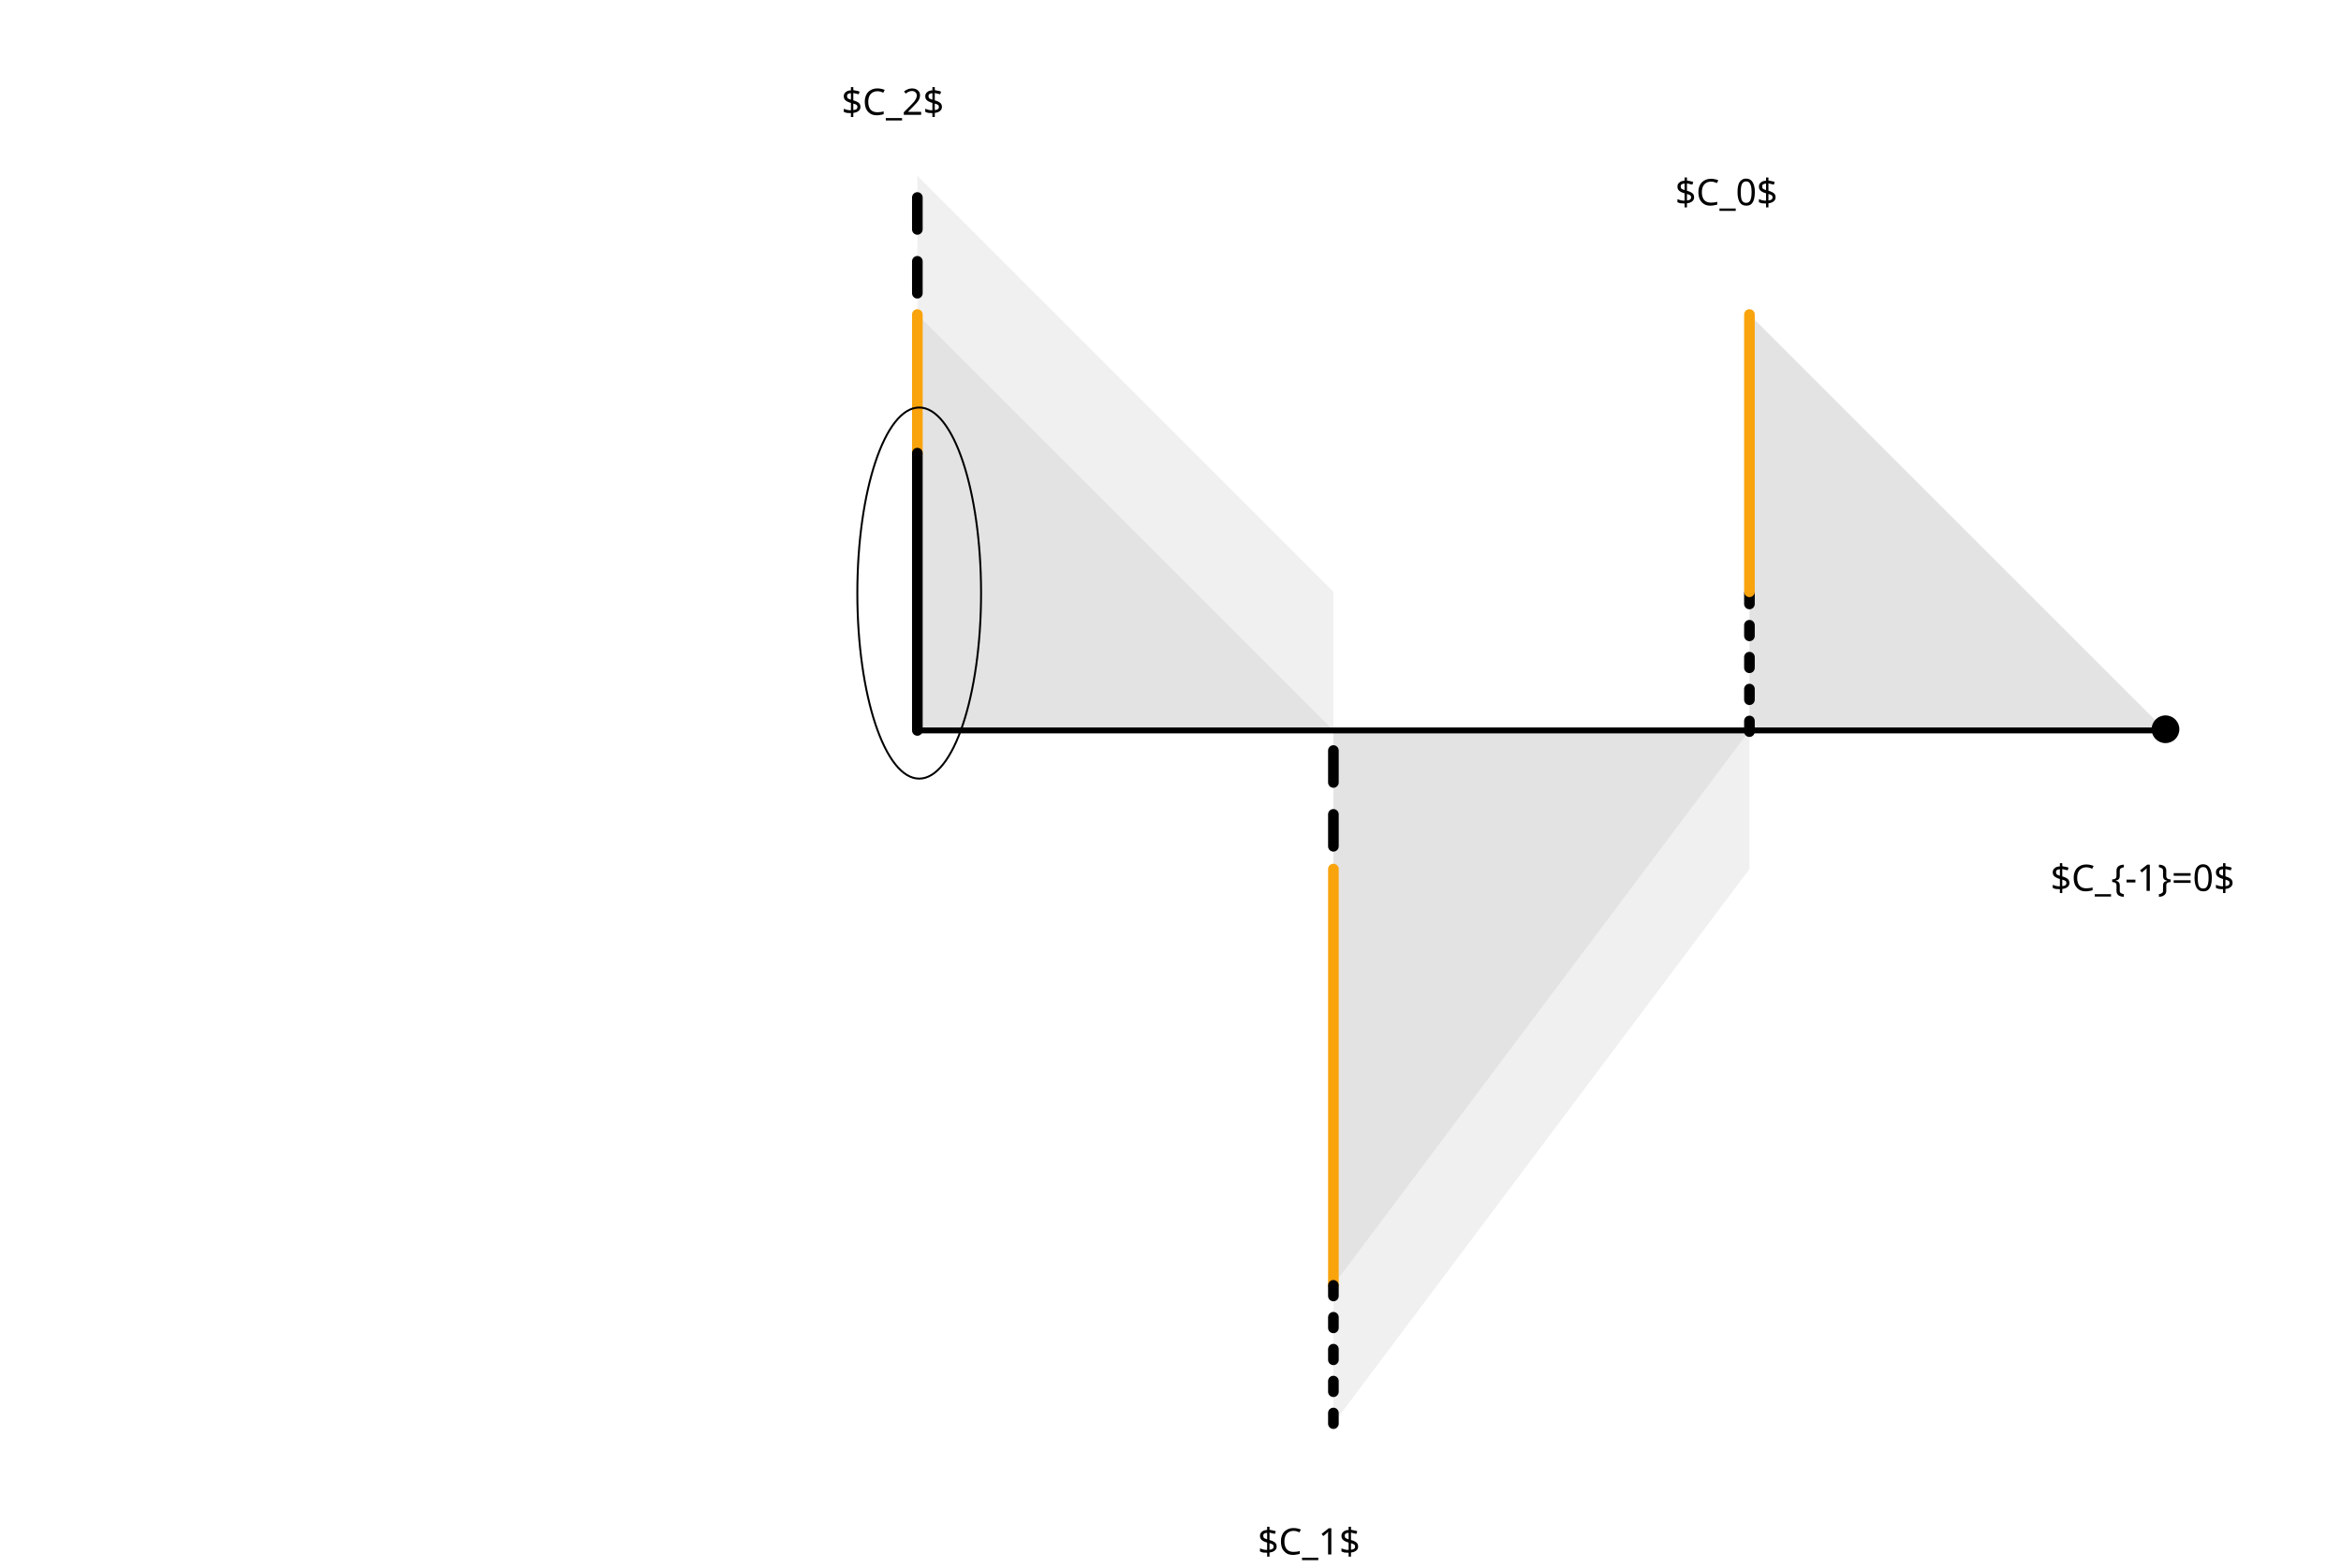
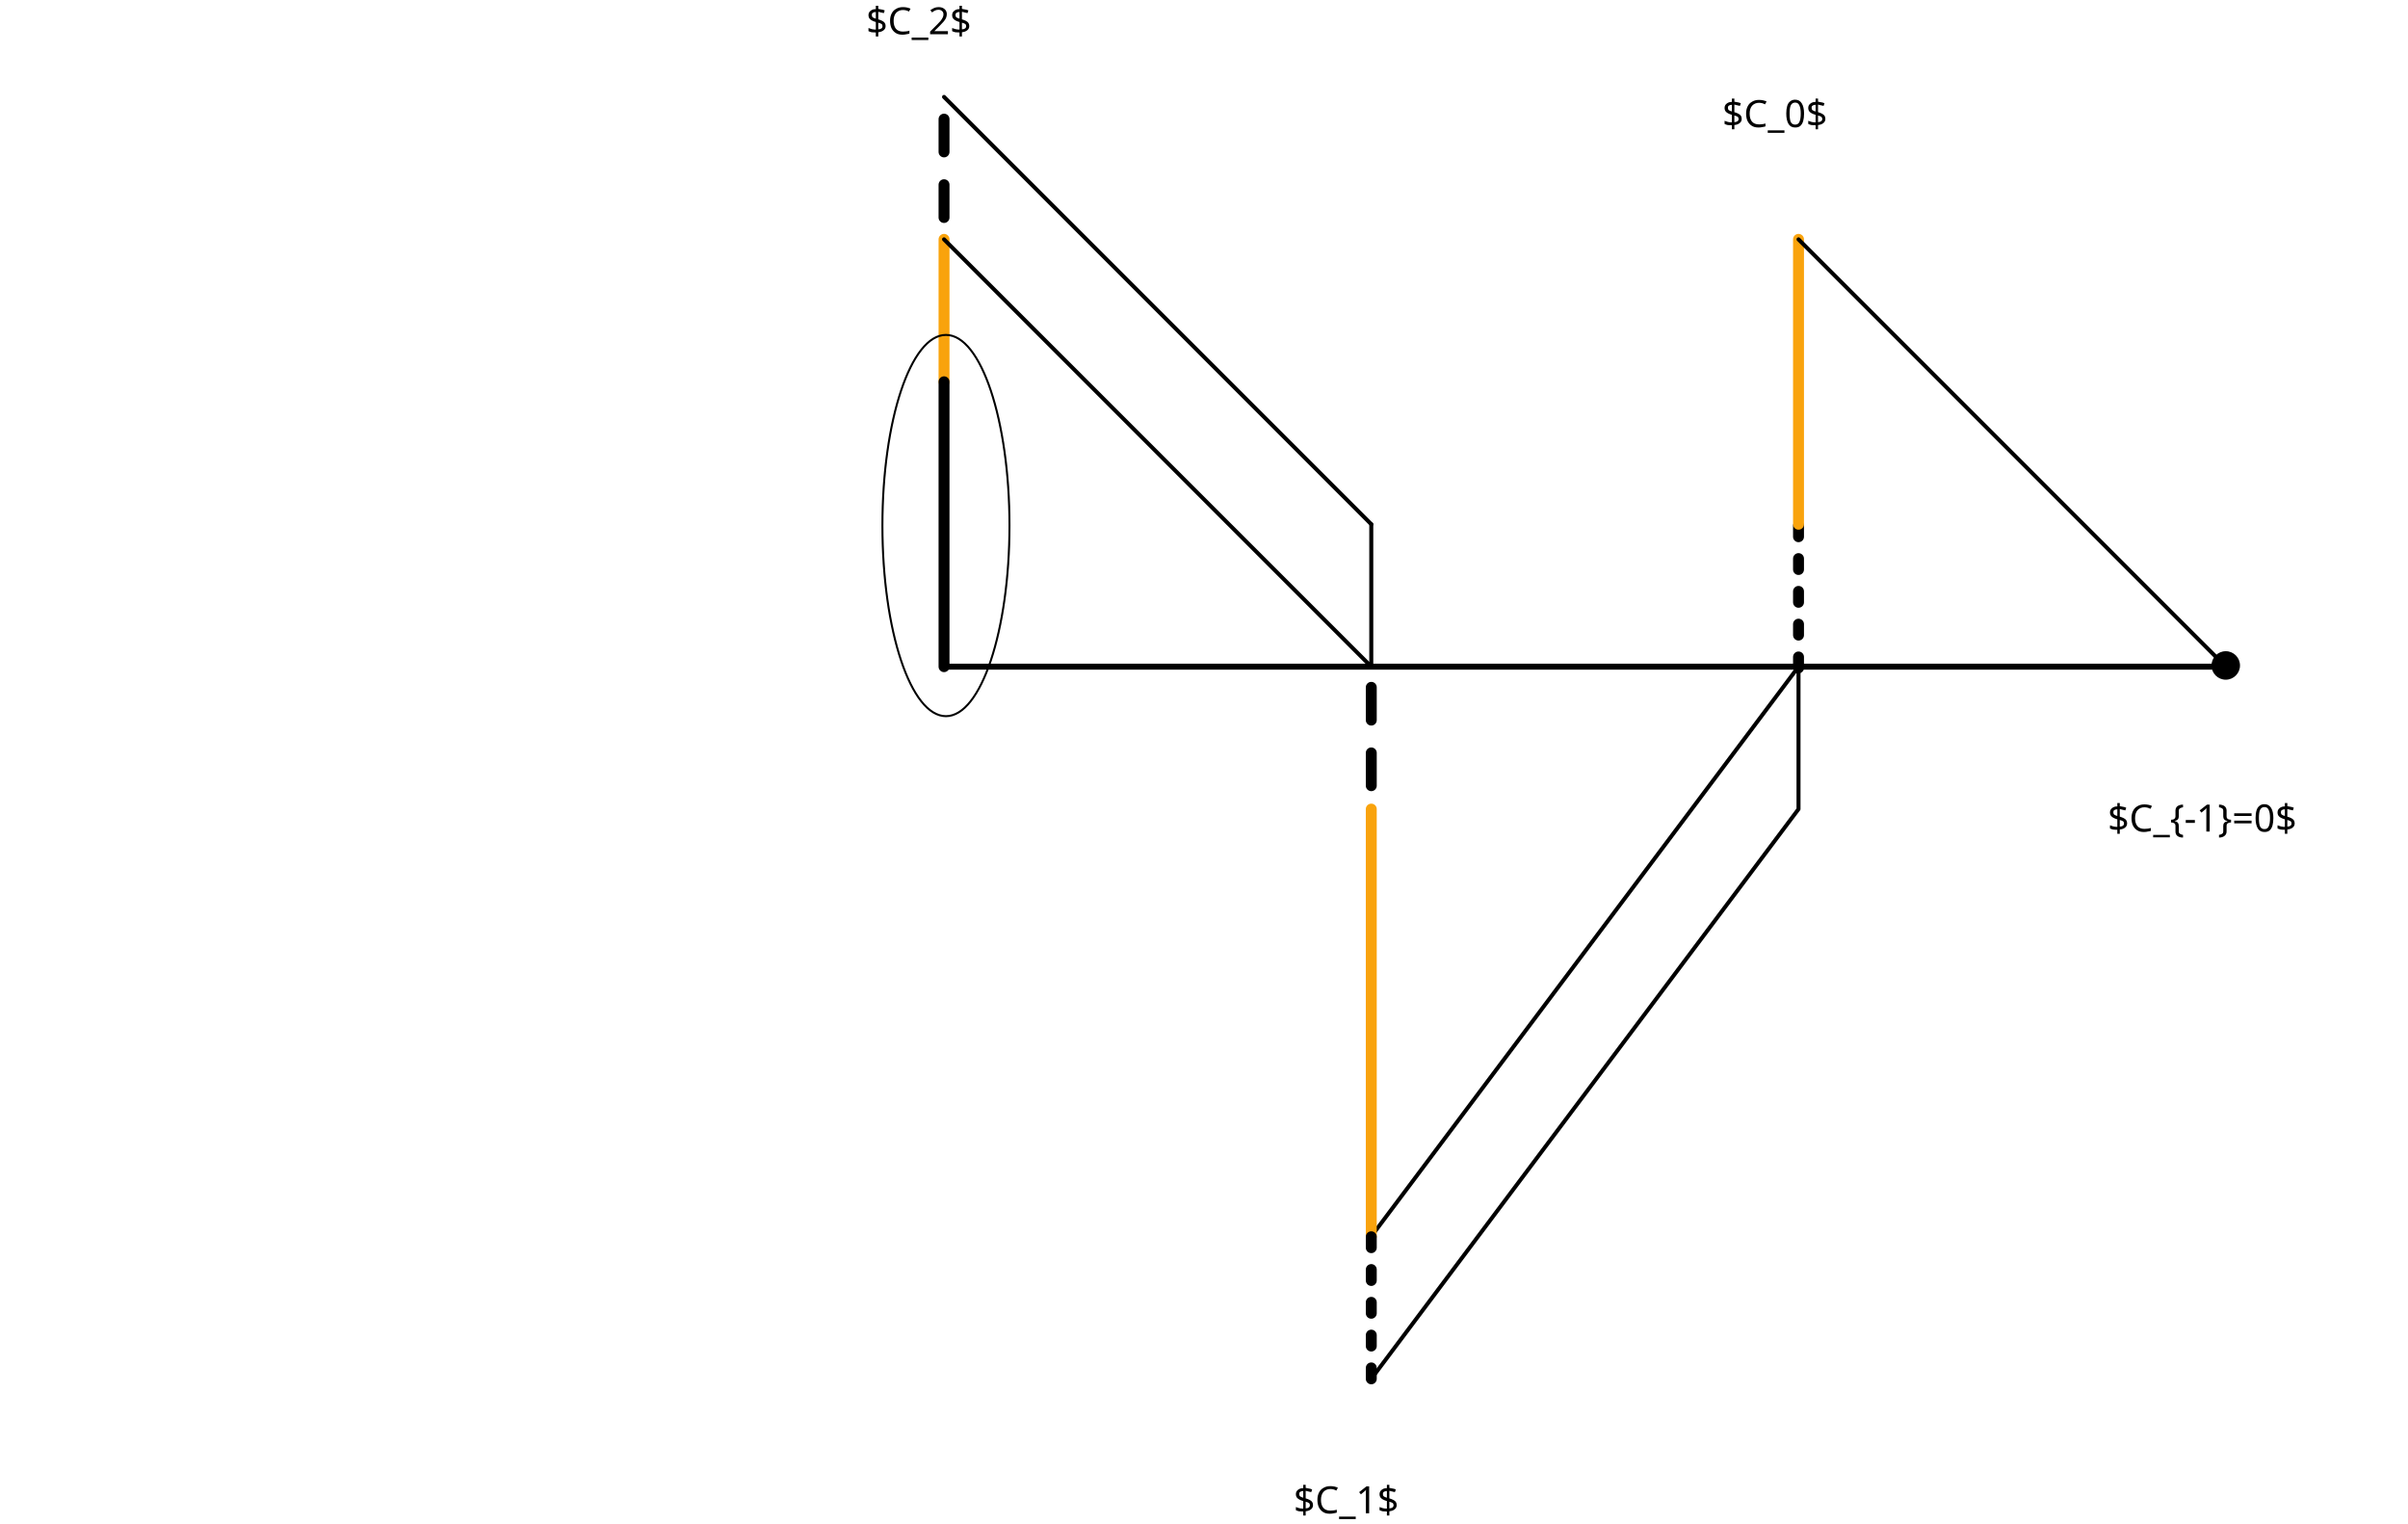
- <svg xmlns="http://www.w3.org/2000/svg" width="168.804mm" height="113.07mm" viewBox="0 0 168.804 113.07" version="1.1" id="svg8">
+ <svg xmlns="http://www.w3.org/2000/svg" width="169.085mm" height="106.954mm" viewBox="0 0 169.085 106.954" version="1.1" id="svg8">
  <defs id="defs2" />
-   <g id="layer1" transform="translate(53.06128,-226.7905)">
-     <text x="13.041" y="235.075" style="font-size:2.646px;font-family:'Iosevka Term';-inkscape-font-specification:'Iosevka Term, Normal';text-align:center;text-anchor:middle;fill:#000000;fill-opacity:1;stroke:none;stroke-width:0.265" xml:space="preserve" id="text1149">
-       <tspan style="text-align:center;text-anchor:middle;stroke-width:0.265" y="235.075" x="13.041" id="tspan1147">$C_2$</tspan>
+   <g id="layer1" transform="translate(53.20172,-226.65)">
+     <text x="13.041" y="229.054" style="font-size:2.646px;font-family:'Iosevka Term';-inkscape-font-specification:'Iosevka Term, Normal';text-align:center;text-anchor:middle;fill:#000000;fill-opacity:1;stroke:none;stroke-width:0.265" xml:space="preserve" id="text1149">
+       <tspan style="text-align:center;text-anchor:middle;stroke-width:0.265" y="229.054" x="13.041" id="tspan1147">$C_2$</tspan>
    </text>
-     <text id="text1179" xml:space="preserve" style="font-size:2.646px;font-family:'Iosevka Term';-inkscape-font-specification:'Iosevka Term, Normal';text-align:center;text-anchor:middle;fill:#000000;fill-opacity:1;stroke:none;stroke-width:0.265" y="338.915" x="43.051">
-       <tspan id="tspan1177" x="43.051" y="338.915" style="text-align:center;text-anchor:middle;stroke-width:0.265">$C_1$</tspan>
+     <text id="text1179" xml:space="preserve" style="font-size:2.646px;font-family:'Iosevka Term';-inkscape-font-specification:'Iosevka Term, Normal';text-align:center;text-anchor:middle;fill:#000000;fill-opacity:1;stroke:none;stroke-width:0.265" y="332.895" x="43.051">
+       <tspan id="tspan1177" x="43.051" y="332.895" style="text-align:center;text-anchor:middle;stroke-width:0.265">$C_1$</tspan>
    </text>
-     <text x="73.154" y="241.594" style="font-size:2.646px;font-family:'Iosevka Term';-inkscape-font-specification:'Iosevka Term, Normal';text-align:center;text-anchor:middle;fill:#000000;fill-opacity:1;stroke:none;stroke-width:0.265" xml:space="preserve" id="text1183">
-       <tspan style="text-align:center;text-anchor:middle;stroke-width:0.265" y="241.594" x="73.154" id="tspan1181">$C_0$</tspan>
+     <text x="73.154" y="235.573" style="font-size:2.646px;font-family:'Iosevka Term';-inkscape-font-specification:'Iosevka Term, Normal';text-align:center;text-anchor:middle;fill:#000000;fill-opacity:1;stroke:none;stroke-width:0.265" xml:space="preserve" id="text1183">
+       <tspan style="text-align:center;text-anchor:middle;stroke-width:0.265" y="235.573" x="73.154" id="tspan1181">$C_0$</tspan>
    </text>
-     <text id="text1187" xml:space="preserve" style="font-size:2.646px;font-family:'Iosevka Term';-inkscape-font-specification:'Iosevka Term, Normal';text-align:center;text-anchor:middle;fill:#000000;fill-opacity:1;stroke:none;stroke-width:0.265" y="291.052" x="103.164">
-       <tspan id="tspan1185" x="103.164" y="291.052" style="text-align:center;text-anchor:middle;stroke-width:0.265">$C_{-1}=0$</tspan>
+     <text id="text1187" xml:space="preserve" style="font-size:2.646px;font-family:'Iosevka Term';-inkscape-font-specification:'Iosevka Term, Normal';text-align:center;text-anchor:middle;fill:#000000;fill-opacity:1;stroke:none;stroke-width:0.265" y="285.031" x="103.164">
+       <tspan id="tspan1185" x="103.164" y="285.031" style="text-align:center;text-anchor:middle;stroke-width:0.265">$C_{-1}=0$</tspan>
    </text>
-     <path id="path1712" d="m 13.087,279.476 90,-10e-6" style="color:#000000;overflow:visible;opacity:1;vector-effect:none;fill:none;fill-opacity:1;stroke:#000000;stroke-width:0.421;stroke-linecap:round;stroke-linejoin:bevel;stroke-miterlimit:4;stroke-dasharray:none;stroke-dashoffset:0;stroke-opacity:1;marker-start:none;marker-end:none" />
-     <g id="g946" transform="matrix(1,0,0,-1,-56.91345,636.4762)">
-       <g style="opacity:0.503" transform="matrix(1,0,0,-1,0,624)" id="g1708">
-         <path id="path1704" d="m 130,237 30,30 h -30 z" style="color:#000000;overflow:visible;opacity:1;vector-effect:none;fill:#000000;fill-opacity:0.12;stroke:none;stroke-width:0.14;stroke-linecap:round;stroke-linejoin:bevel;stroke-miterlimit:4;stroke-dasharray:none;stroke-dashoffset:0;stroke-opacity:1;marker-start:none;marker-end:none" />
-         <path id="path1706" d="m 130,237 30,30 h -30 z" style="color:#000000;overflow:visible;opacity:1;vector-effect:none;fill:#000000;fill-opacity:0.12;stroke:none;stroke-width:0.14;stroke-linecap:round;stroke-linejoin:bevel;stroke-miterlimit:4;stroke-dasharray:1.053, 1.053;stroke-dashoffset:0;stroke-opacity:1;marker-start:none;marker-end:none" />
-       </g>
+     <path id="path1712" d="m 13.087,273.455 90,-10e-6" style="color:#000000;overflow:visible;opacity:1;vector-effect:none;fill:none;fill-opacity:1;stroke:#000000;stroke-width:0.421;stroke-linecap:round;stroke-linejoin:bevel;stroke-miterlimit:4;stroke-dasharray:none;stroke-dashoffset:0;stroke-opacity:1;marker-start:none;marker-end:none" />
+     <g id="g946" transform="matrix(1,0,0,-1,-56.91345,630.4555)">
+       <g style="opacity:0.503" transform="matrix(1,0,0,-1,0,624)" id="g1708" />
      <path id="path1718" d="M 130,356.915 V 367" style="color:#000000;overflow:visible;opacity:1;vector-effect:none;fill:none;fill-opacity:1;stroke:#000000;stroke-width:0.767;stroke-linecap:round;stroke-linejoin:bevel;stroke-miterlimit:4;stroke-dasharray:0.767, 1.535;stroke-dashoffset:0;stroke-opacity:1;marker-start:none;marker-end:none" />
      <circle id="circle1722" style="fill:#000000;stroke:none" cx="160" cy="357.085" r="1" />
      <path style="color:#000000;overflow:visible;opacity:1;vector-effect:none;fill:none;fill-opacity:1;stroke:#f9a30d;stroke-width:0.767;stroke-linecap:round;stroke-linejoin:bevel;stroke-miterlimit:4;stroke-dasharray:none;stroke-dashoffset:0;stroke-opacity:1;marker-start:none;marker-end:none" d="m 130,387 v -20" id="path1730" />
    </g>
-     <g id="g931" transform="matrix(1,0,0,-1,-56.91345,636.4762)">
-       <g style="opacity:0.503" transform="matrix(1,0,0,-1,0,624)" id="g1696">
-         <path id="path1692" d="m 70,227 30,30 v 10 H 70 Z" style="color:#000000;overflow:visible;opacity:1;vector-effect:none;fill:#000000;fill-opacity:0.12;stroke:none;stroke-width:0.14;stroke-linecap:round;stroke-linejoin:bevel;stroke-miterlimit:4;stroke-dasharray:none;stroke-dashoffset:0;stroke-opacity:1;marker-start:none;marker-end:none" />
-         <path id="path1694" d="m 70,237 30,30 H 70 Z" style="color:#000000;overflow:visible;opacity:1;vector-effect:none;fill:#000000;fill-opacity:0.12;stroke:none;stroke-width:0.14;stroke-linecap:round;stroke-linejoin:bevel;stroke-miterlimit:4;stroke-dasharray:1.053, 1.053;stroke-dashoffset:0;stroke-opacity:1;marker-start:none;marker-end:none" />
-       </g>
+     <g id="g931" transform="matrix(1,0,0,-1,-56.91345,630.4555)">
+       <g style="opacity:0.503" transform="matrix(1,0,0,-1,0,624)" id="g1696" />
      <path id="path1714" d="m 70,387 v 10" style="color:#000000;overflow:visible;opacity:1;vector-effect:none;fill:none;fill-opacity:1;stroke:#000000;stroke-width:0.767;stroke-linecap:round;stroke-linejoin:bevel;stroke-miterlimit:4;stroke-dasharray:2.302, 2.302;stroke-dashoffset:7.673;stroke-opacity:1;marker-start:none;marker-end:none" />
      <path style="color:#000000;overflow:visible;opacity:1;vector-effect:none;fill:none;fill-opacity:1;stroke:#000000;stroke-width:0.767;stroke-linecap:round;stroke-linejoin:bevel;stroke-miterlimit:4;stroke-dasharray:2.302, 2.302;stroke-dashoffset:7.673;stroke-opacity:1;marker-start:none;marker-end:none" d="m 100,357.085 v -10.085" id="path1716" />
      <path style="color:#000000;overflow:visible;opacity:1;vector-effect:none;fill:none;fill-opacity:1;stroke:#f9a30d;stroke-width:0.767;stroke-linecap:round;stroke-linejoin:bevel;stroke-miterlimit:4;stroke-dasharray:none;stroke-dashoffset:0;stroke-opacity:1;marker-start:none;marker-end:none" d="m 70,387 v -10" id="path1726" />
      <path id="path1736" d="m 70,357 v 20" style="color:#000000;overflow:visible;opacity:1;vector-effect:none;fill:none;fill-opacity:1;stroke:#000000;stroke-width:0.767;stroke-linecap:round;stroke-linejoin:bevel;stroke-miterlimit:4;stroke-dasharray:none;stroke-dashoffset:0;stroke-opacity:1;marker-start:none;marker-end:none" />
      <ellipse style="color:#000000;overflow:visible;opacity:1;vector-effect:none;fill:none;fill-opacity:1;stroke:#000000;stroke-width:0.14;stroke-linecap:round;stroke-linejoin:miter;stroke-miterlimit:4;stroke-dasharray:none;stroke-dashoffset:0;stroke-opacity:1;marker-start:none;marker-end:none" id="path1064" cx="70.134" cy="-366.908" transform="scale(1,-1)" rx="4.461" ry="13.384" />
+       <path style="color:#000000;overflow:visible;opacity:1;vector-effect:none;fill:none;fill-opacity:1;stroke:#000000;stroke-width:0.281;stroke-linecap:round;stroke-linejoin:round;stroke-miterlimit:4;stroke-dasharray:none;stroke-dashoffset:0;stroke-opacity:1;marker-start:none;marker-end:none" d="M 70,397 100,367" id="path844" />
+       <path style="color:#000000;overflow:visible;opacity:1;vector-effect:none;fill:none;fill-opacity:1;stroke:#000000;stroke-width:0.281;stroke-linecap:round;stroke-linejoin:round;stroke-miterlimit:4;stroke-dasharray:none;stroke-dashoffset:0;stroke-opacity:1;marker-start:none;marker-end:none" d="m 70,387 30,-30 v 10" id="path854" />
+       <path style="color:#000000;overflow:visible;opacity:1;vector-effect:none;fill:none;fill-opacity:1;stroke:#000000;stroke-width:0.281;stroke-linecap:round;stroke-linejoin:round;stroke-miterlimit:4;stroke-dasharray:none;stroke-dashoffset:0;stroke-opacity:1;marker-start:none;marker-end:none" d="M 100,317 130,357 v -10 l -30,-40" id="path856" />
    </g>
-     <g id="g938" transform="matrix(1,0,0,-1,-56.91345,636.4762)">
-       <g style="opacity:0.503" transform="translate(0,89.99999)" id="g1702">
-         <path style="color:#000000;overflow:visible;opacity:1;vector-effect:none;fill:#000000;fill-opacity:0.12;stroke:none;stroke-width:0.14;stroke-linecap:round;stroke-linejoin:bevel;stroke-miterlimit:4;stroke-dasharray:none;stroke-dashoffset:0;stroke-opacity:1;marker-start:none;marker-end:none" d="m 100,217 30,40 v 10 h -30 z" id="path1698" />
-         <path style="color:#000000;overflow:visible;opacity:1;vector-effect:none;fill:#000000;fill-opacity:0.12;stroke:none;stroke-width:0.14;stroke-linecap:round;stroke-linejoin:bevel;stroke-miterlimit:4;stroke-dasharray:1.053, 1.053;stroke-dashoffset:0;stroke-opacity:1;marker-start:none;marker-end:none" d="m 100,227 30,40 h -30 z" id="path1700" />
-       </g>
+     <g id="g938" transform="matrix(1,0,0,-1,-56.91345,630.4555)">
+       <g style="opacity:0.503" transform="translate(0,89.99999)" id="g1702" />
      <path style="color:#000000;overflow:visible;opacity:1;vector-effect:none;fill:none;fill-opacity:1;stroke:#f9a30d;stroke-width:0.767;stroke-linecap:round;stroke-linejoin:bevel;stroke-miterlimit:4;stroke-dasharray:none;stroke-dashoffset:0;stroke-opacity:1;marker-start:none;marker-end:none" d="m 100,317 v 30" id="path1728" />
      <path style="color:#000000;overflow:visible;opacity:1;vector-effect:none;fill:none;fill-opacity:1;stroke:#000000;stroke-width:0.767;stroke-linecap:round;stroke-linejoin:bevel;stroke-miterlimit:4;stroke-dasharray:0.767, 1.535;stroke-dashoffset:0;stroke-opacity:1;marker-start:none;marker-end:none" d="m 100,307 v 10" id="path1738" />
    </g>
+     <path style="color:#000000;overflow:visible;opacity:1;vector-effect:none;fill:none;fill-opacity:1;stroke:#000000;stroke-width:0.281;stroke-linecap:round;stroke-linejoin:round;stroke-miterlimit:4;stroke-dasharray:none;stroke-dashoffset:0;stroke-opacity:1;marker-start:none;marker-end:none" d="m 73.087,243.456 30,30" id="path860" />
  </g>
</svg>
